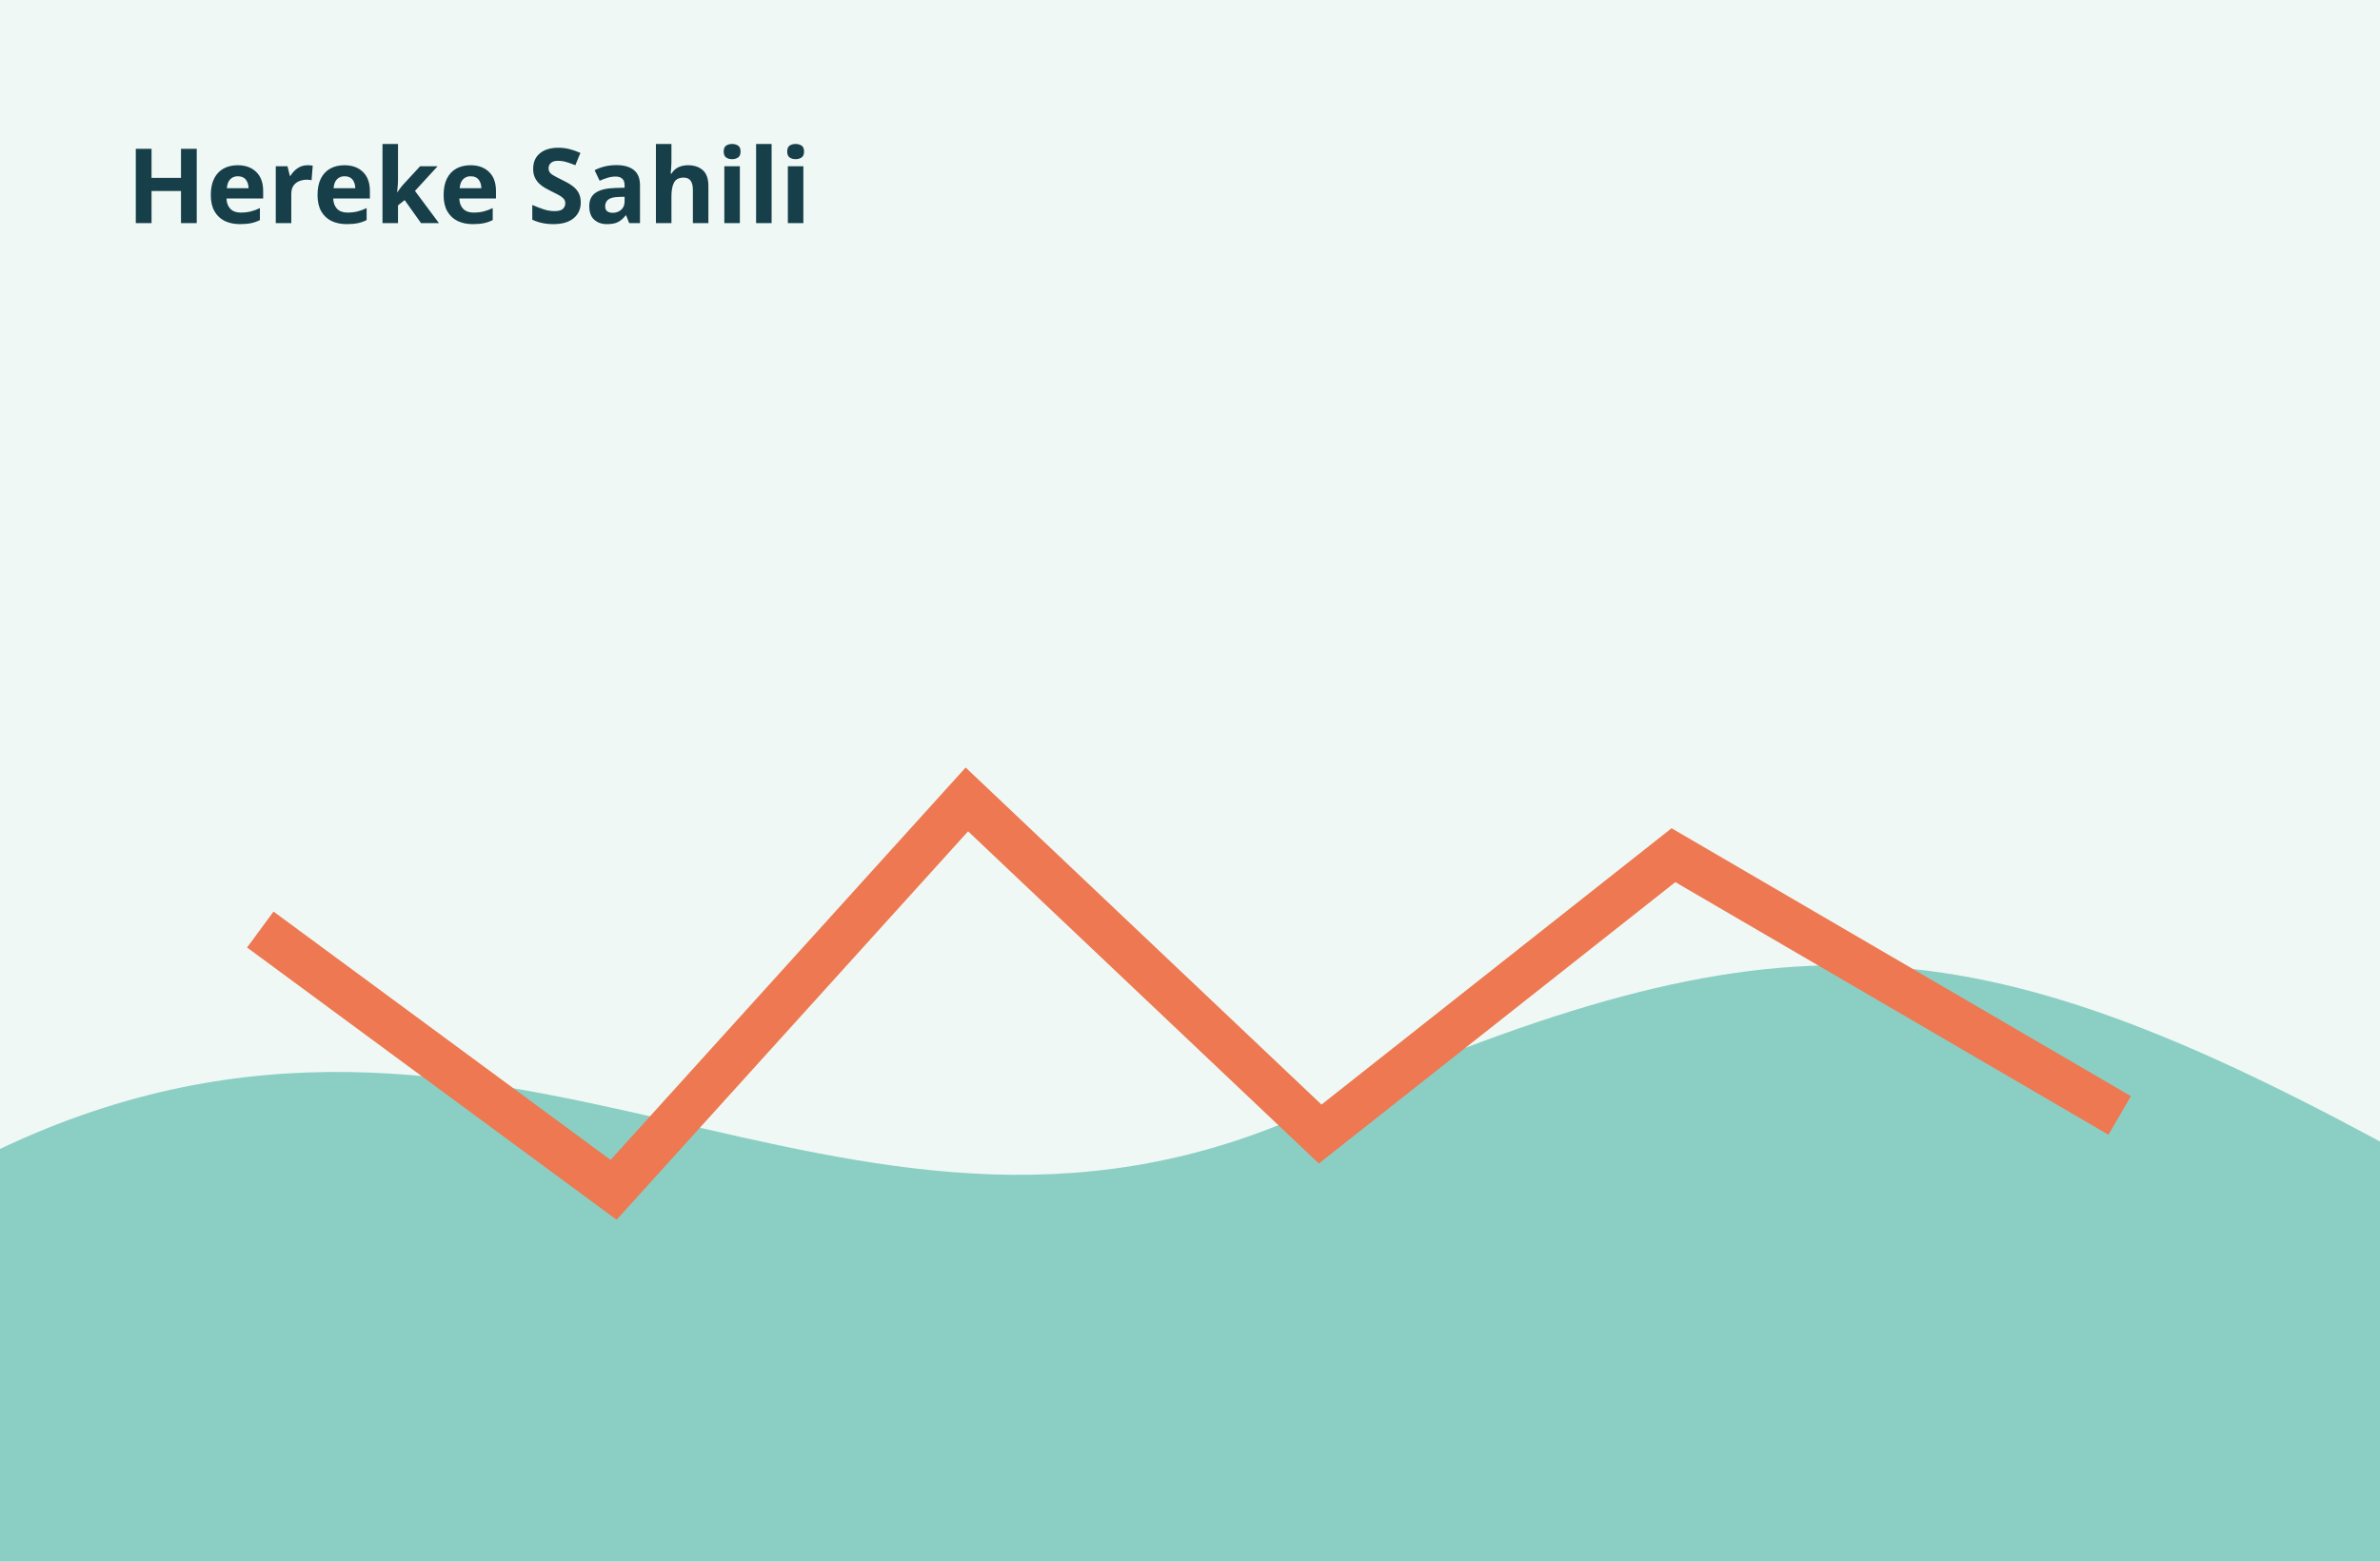
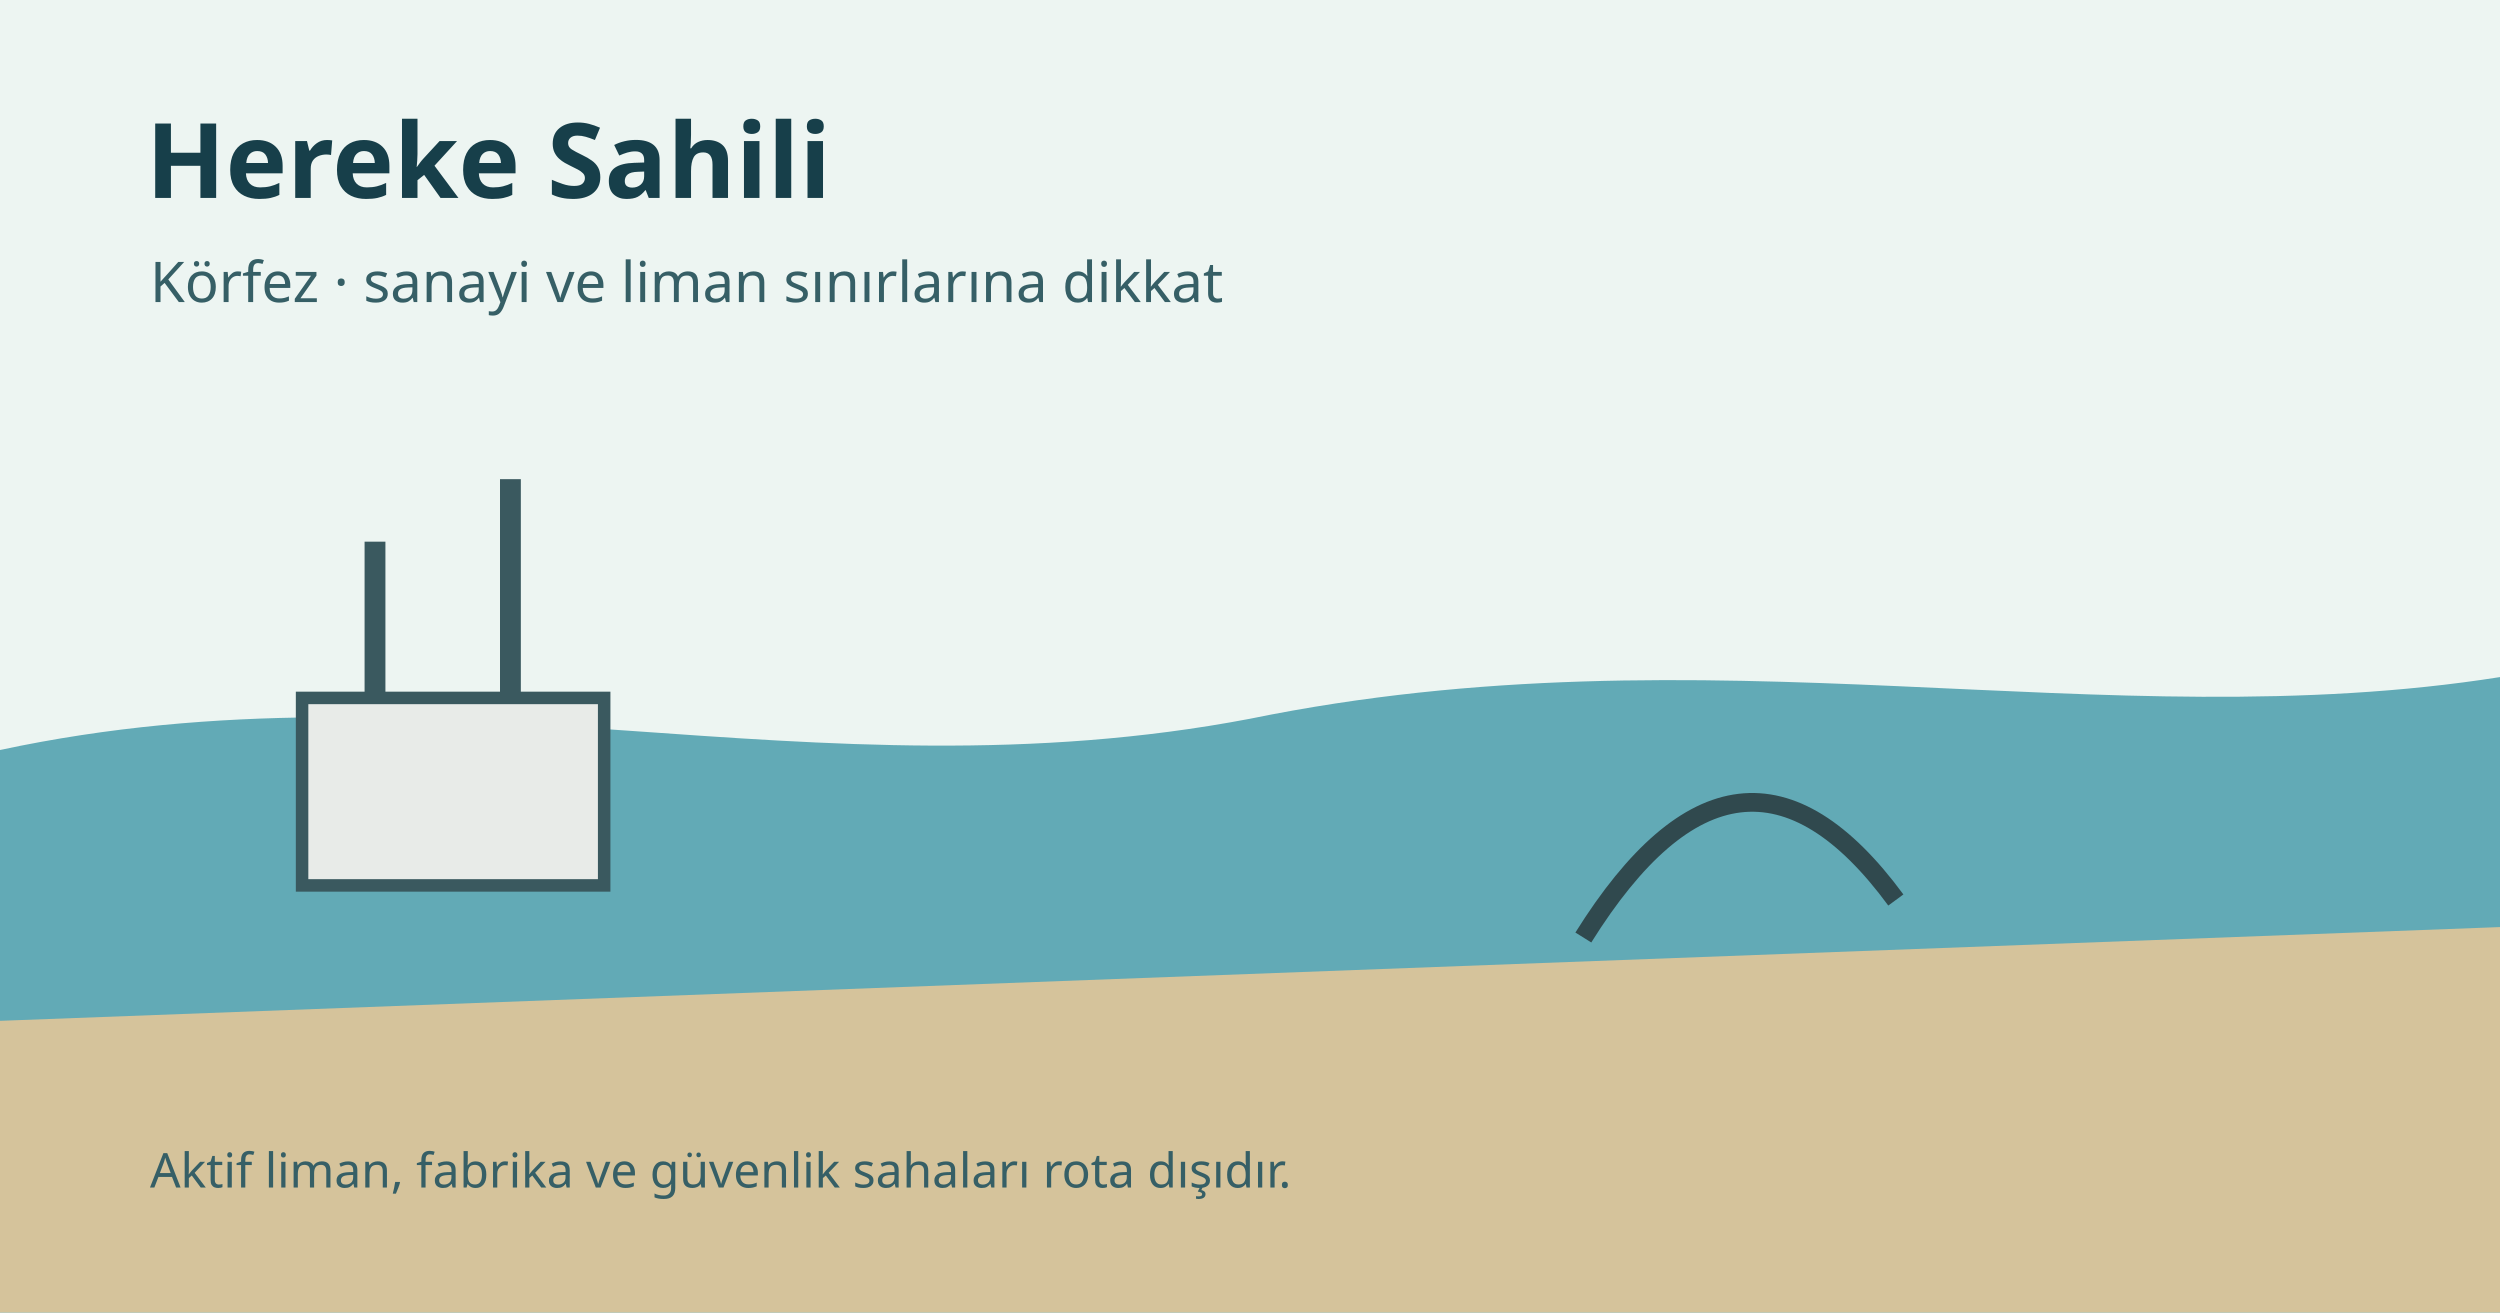
- <svg xmlns="http://www.w3.org/2000/svg" viewBox="0 0 640 420">
-   <rect width="640" height="420" fill="#eff8f4" />
-   <path d="M0 309C135 245 225 355 350 300S525 245 640 307V420H0Z" fill="#8bcfc4" />
-   <polyline points="70,250 165,320 260,215 355,305 450,230 570,300" fill="none" stroke="#ed7851" stroke-width="12" />
-   <text x="34" y="60" font-family="system-ui" font-size="28" font-weight="700" fill="#173f4a">Hereke Sahili</text>
+ <svg xmlns="http://www.w3.org/2000/svg" viewBox="0 0 1200 630" role="img" aria-labelledby="t d">
+   <rect width="1200" height="630" fill="#edf5f2" />
+   <path d="M0 360C210 315 390 385 600 345C820 300 1010 355 1200 325V630H0Z" fill="#62aab6" />
+   <path d="M0 490L1200 445V630H0Z" fill="#d5c39b" />
+   <rect x="145" y="335" width="145" height="90" fill="#e8ebe8" stroke="#3a595f" stroke-width="6" />
+   <path d="M180 335v-75M245 335v-105" stroke="#3a595f" stroke-width="10" />
+   <path d="M760 450q75-120 150-18" fill="none" stroke="#30494e" stroke-width="9" />
+   <text x="70" y="95" font-family="system-ui" font-size="50" font-weight="700" fill="#173f4a">Hereke Sahili</text>
+   <text x="72" y="145" font-family="system-ui" font-size="27" fill="#365f66">Körfez · sanayi ve liman sınırlarına dikkat</text>
+   <text x="72" y="570" font-family="system-ui" font-size="23" fill="#365f66">Aktif liman, fabrika ve güvenlik sahaları rota dışıdır.</text>
</svg>
